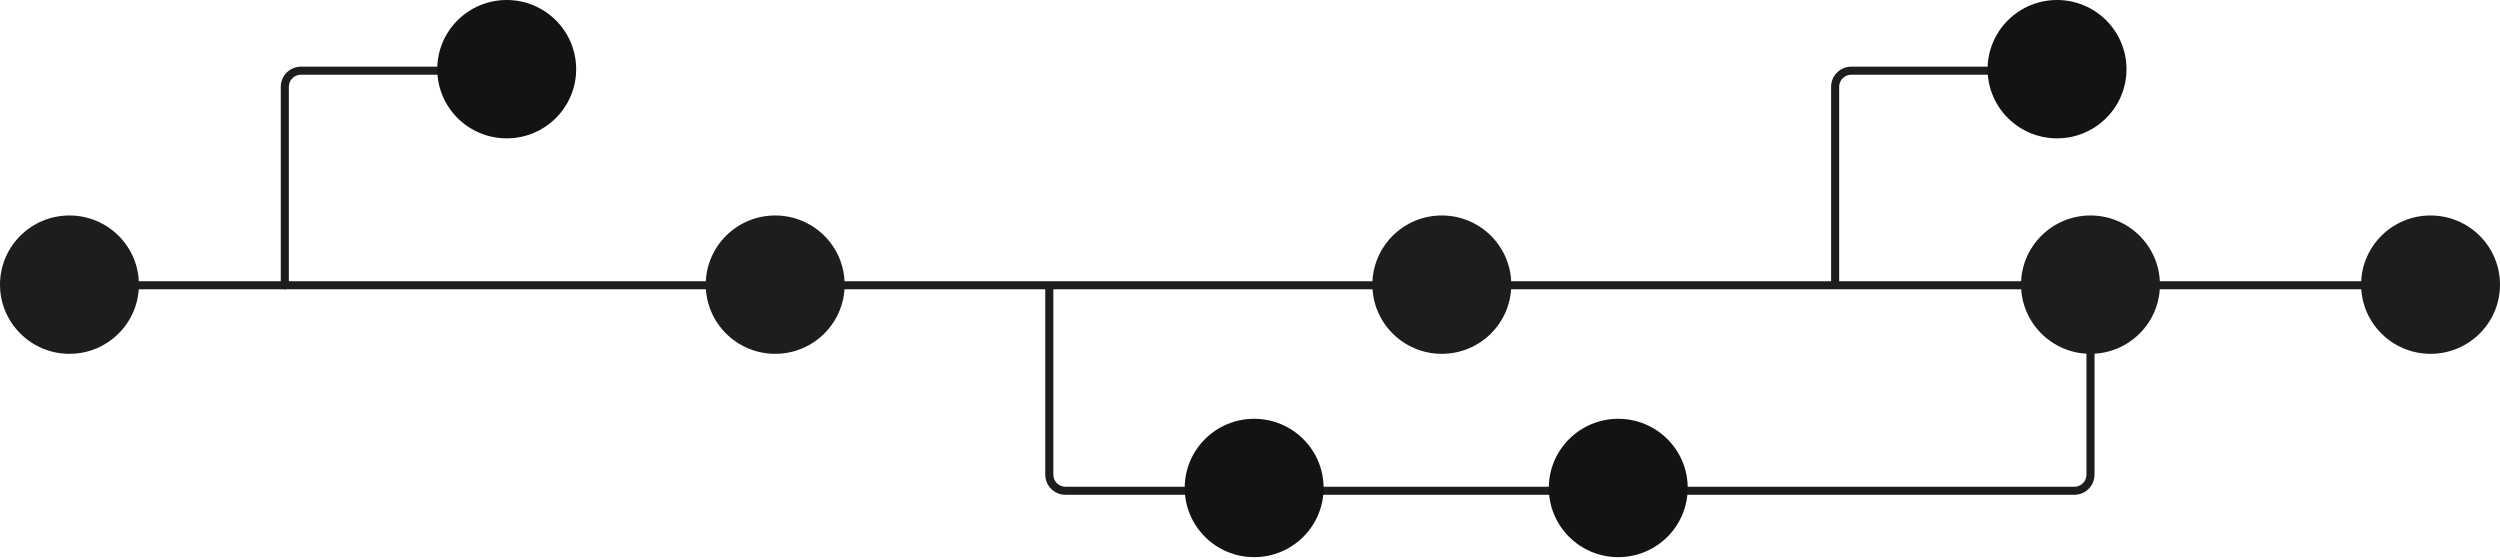
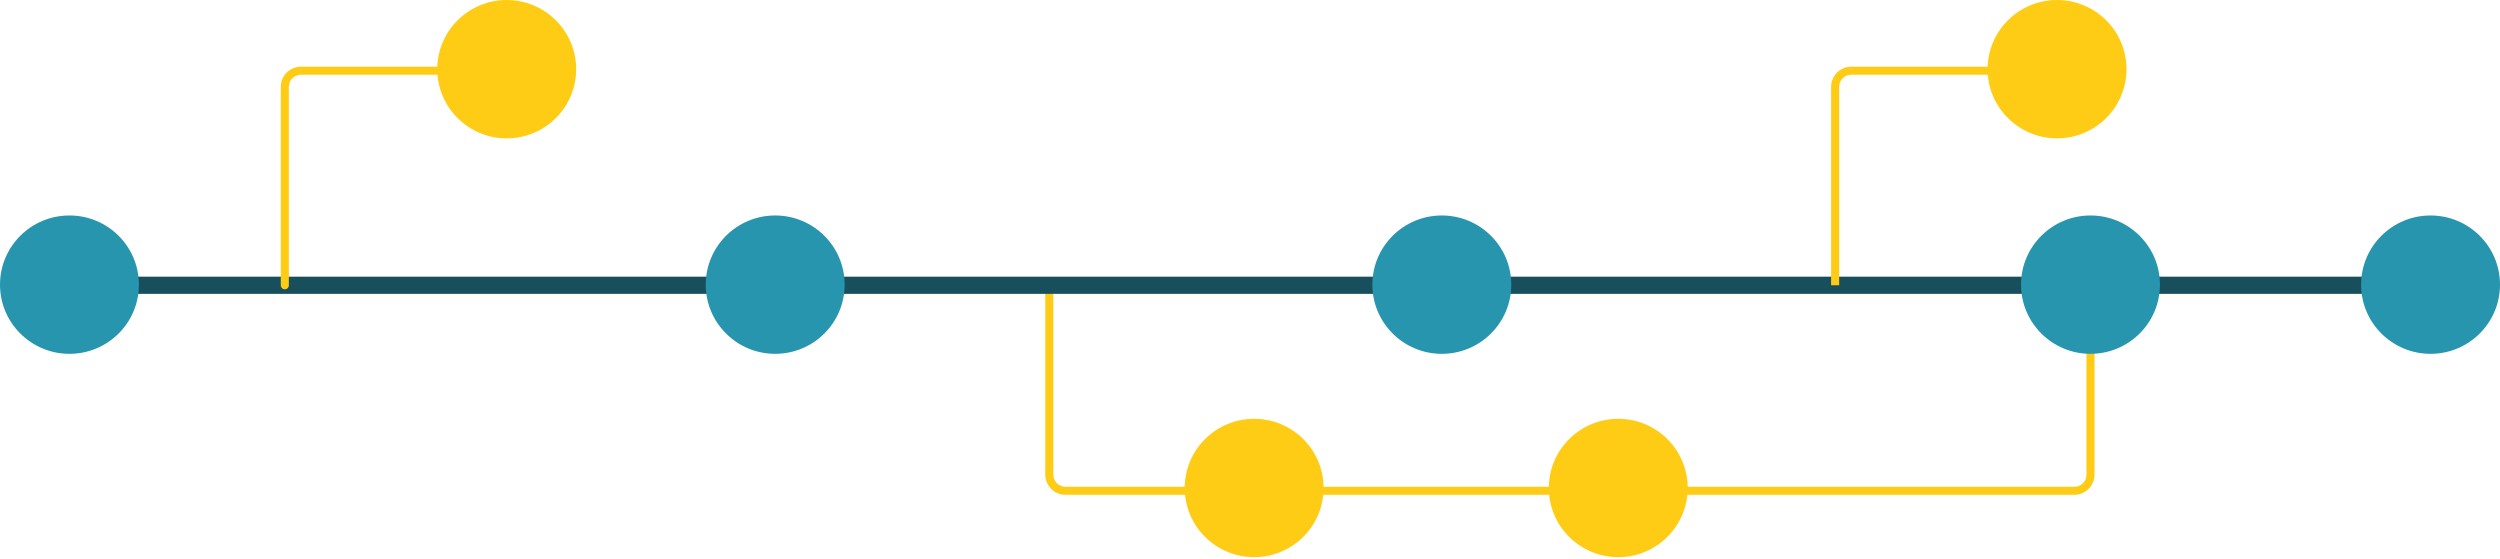
<svg xmlns="http://www.w3.org/2000/svg" width="546" height="122" viewBox="0 0 546 122" fill="none">
-   <path d="M453.035 108.063H232.693C231.524 108.062 230.403 107.599 229.577 106.776C228.75 105.952 228.286 104.836 228.284 103.672V62.305H230.048V103.672C230.048 104.37 230.327 105.04 230.823 105.534C231.319 106.028 231.992 106.306 232.693 106.307H453.035C453.737 106.306 454.409 106.028 454.905 105.534C455.401 105.04 455.68 104.37 455.681 103.672V62.016H457.444V103.672C457.443 104.836 456.978 105.952 456.151 106.776C455.325 107.599 454.204 108.062 453.035 108.063Z" fill="#1E1C1C" />
-   <path d="M532.911 61.424H15.13V63.18H532.911V61.424Z" fill="#1E1C1C" />
-   <path d="M15.168 77.275C23.545 77.275 30.336 70.511 30.336 62.167C30.336 53.823 23.545 47.059 15.168 47.059C6.791 47.059 0 53.823 0 62.167C0 70.511 6.791 77.275 15.168 77.275Z" fill="#1E1C1C" />
-   <path d="M169.302 77.275C177.679 77.275 184.469 70.511 184.469 62.167C184.469 53.823 177.679 47.059 169.302 47.059C160.925 47.059 154.134 53.823 154.134 62.167C154.134 70.511 160.925 77.275 169.302 77.275Z" fill="#1E1C1C" />
-   <path d="M273.906 121.681C282.283 121.681 289.073 114.917 289.073 106.573C289.073 98.229 282.283 91.465 273.906 91.465C265.529 91.465 258.738 98.229 258.738 106.573C258.738 114.917 265.529 121.681 273.906 121.681Z" fill="#141313" />
-   <path d="M353.428 121.681C361.805 121.681 368.595 114.917 368.595 106.573C368.595 98.229 361.805 91.465 353.428 91.465C345.051 91.465 338.26 98.229 338.26 106.573C338.26 114.917 345.051 121.681 353.428 121.681Z" fill="#141313" />
-   <path d="M314.892 77.275C323.269 77.275 330.06 70.511 330.06 62.167C330.06 53.823 323.269 47.059 314.892 47.059C306.516 47.059 299.725 53.823 299.725 62.167C299.725 70.511 306.516 77.275 314.892 77.275Z" fill="#1E1C1C" />
-   <path d="M530.832 77.275C539.209 77.275 546 70.511 546 62.167C546 53.823 539.209 47.059 530.832 47.059C522.455 47.059 515.665 53.823 515.665 62.167C515.665 70.511 522.455 77.275 530.832 77.275Z" fill="#1E1C1C" />
-   <path d="M456.562 77.275C464.939 77.275 471.73 70.511 471.73 62.167C471.73 53.823 464.939 47.059 456.562 47.059C448.185 47.059 441.394 53.823 441.394 62.167C441.394 70.511 448.185 77.275 456.562 77.275Z" fill="#1E1C1C" />
-   <path d="M62.203 63.182C61.969 63.182 61.745 63.09 61.58 62.925C61.414 62.76 61.321 62.537 61.321 62.304V18.95C61.323 17.786 61.788 16.67 62.614 15.846C63.441 15.023 64.561 14.56 65.73 14.559H108.649C108.883 14.559 109.107 14.651 109.272 14.816C109.438 14.981 109.531 15.204 109.531 15.437C109.531 15.67 109.438 15.893 109.272 16.058C109.107 16.223 108.883 16.315 108.649 16.315H65.73C65.029 16.316 64.356 16.594 63.86 17.088C63.364 17.582 63.086 18.251 63.085 18.95V62.304C63.085 62.537 62.992 62.76 62.827 62.925C62.661 63.09 62.437 63.182 62.203 63.182Z" fill="#1E1C1C" />
-   <path d="M110.666 30.216C119.043 30.216 125.834 23.452 125.834 15.108C125.834 6.764 119.043 0 110.666 0C102.289 0 95.498 6.764 95.498 15.108C95.498 23.452 102.289 30.216 110.666 30.216Z" fill="#141313" />
-   <path d="M401.676 62.304H399.913V18.95C399.914 17.786 400.379 16.67 401.205 15.846C402.032 15.023 403.152 14.56 404.321 14.559H447.24V16.315H404.321C403.62 16.316 402.948 16.594 402.452 17.088C401.956 17.582 401.677 18.251 401.676 18.95V62.304Z" fill="#1E1C1C" />
-   <path d="M449.257 30.216C457.634 30.216 464.425 23.452 464.425 15.108C464.425 6.764 457.634 0 449.257 0C440.88 0 434.089 6.764 434.089 15.108C434.089 23.452 440.88 30.216 449.257 30.216Z" fill="#141313" />
+   <path d="M453.035 108.063H232.693C231.524 108.062 230.403 107.599 229.577 106.776C228.75 105.952 228.286 104.836 228.284 103.672V62.305H230.048V103.672C230.048 104.37 230.327 105.04 230.823 105.534C231.319 106.028 231.992 106.306 232.693 106.307H453.035C453.737 106.306 454.409 106.028 454.905 105.534C455.401 105.04 455.68 104.37 455.681 103.672V62.016H457.444V103.672C457.443 104.836 456.978 105.952 456.151 106.776C455.325 107.599 454.204 108.062 453.035 108.063Z" fill="#FFCC15" />
+   <path d="M532.911 61.424H15.13V63.18H532.911V61.424Z" fill="#17505C" stroke="#17505C" stroke-width="2" />
+   <path d="M15.168 77.275C23.545 77.275 30.336 70.511 30.336 62.167C30.336 53.823 23.545 47.059 15.168 47.059C6.791 47.059 0 53.823 0 62.167C0 70.511 6.791 77.275 15.168 77.275Z" fill="#2795AD" />
+   <path d="M169.302 77.275C177.679 77.275 184.469 70.511 184.469 62.167C184.469 53.823 177.679 47.059 169.302 47.059C160.925 47.059 154.134 53.823 154.134 62.167C154.134 70.511 160.925 77.275 169.302 77.275Z" fill="#2795AD" />
+   <path d="M273.906 121.681C282.283 121.681 289.073 114.917 289.073 106.573C289.073 98.229 282.283 91.465 273.906 91.465C265.529 91.465 258.738 98.229 258.738 106.573C258.738 114.917 265.529 121.681 273.906 121.681Z" fill="#FFCC15" />
+   <path d="M353.428 121.681C361.805 121.681 368.595 114.917 368.595 106.573C368.595 98.229 361.805 91.465 353.428 91.465C345.051 91.465 338.26 98.229 338.26 106.573C338.26 114.917 345.051 121.681 353.428 121.681Z" fill="#FFCC15" />
+   <path d="M314.892 77.275C323.269 77.275 330.06 70.511 330.06 62.167C330.06 53.823 323.269 47.059 314.892 47.059C306.516 47.059 299.725 53.823 299.725 62.167C299.725 70.511 306.516 77.275 314.892 77.275Z" fill="#2795AD" />
+   <path d="M530.832 77.275C539.209 77.275 546 70.511 546 62.167C546 53.823 539.209 47.059 530.832 47.059C522.455 47.059 515.665 53.823 515.665 62.167C515.665 70.511 522.455 77.275 530.832 77.275Z" fill="#2795AD" />
+   <path d="M456.562 77.275C464.939 77.275 471.73 70.511 471.73 62.167C471.73 53.823 464.939 47.059 456.562 47.059C448.185 47.059 441.394 53.823 441.394 62.167C441.394 70.511 448.185 77.275 456.562 77.275Z" fill="#2795AD" />
+   <path d="M62.203 63.182C61.969 63.182 61.745 63.09 61.58 62.925C61.414 62.76 61.321 62.537 61.321 62.304V18.95C61.323 17.786 61.788 16.67 62.614 15.846C63.441 15.023 64.561 14.56 65.73 14.559H108.649C108.883 14.559 109.107 14.651 109.272 14.816C109.438 14.981 109.531 15.204 109.531 15.437C109.531 15.67 109.438 15.893 109.272 16.058C109.107 16.223 108.883 16.315 108.649 16.315H65.73C65.029 16.316 64.356 16.594 63.86 17.088C63.364 17.582 63.086 18.251 63.085 18.95V62.304C63.085 62.537 62.992 62.76 62.827 62.925C62.661 63.09 62.437 63.182 62.203 63.182Z" fill="#FFCC15" />
+   <path d="M110.666 30.216C119.043 30.216 125.834 23.452 125.834 15.108C125.834 6.764 119.043 0 110.666 0C102.289 0 95.498 6.764 95.498 15.108C95.498 23.452 102.289 30.216 110.666 30.216Z" fill="#FFCC15" />
+   <path d="M401.676 62.304H399.913V18.95C399.914 17.786 400.379 16.67 401.205 15.846C402.032 15.023 403.152 14.56 404.321 14.559H447.24V16.315H404.321C403.62 16.316 402.948 16.594 402.452 17.088C401.956 17.582 401.677 18.251 401.676 18.95V62.304Z" fill="#FFCC15" />
+   <path d="M449.257 30.216C457.634 30.216 464.425 23.452 464.425 15.108C464.425 6.764 457.634 0 449.257 0C440.88 0 434.089 6.764 434.089 15.108C434.089 23.452 440.88 30.216 449.257 30.216Z" fill="#FFCC15" />
</svg>
